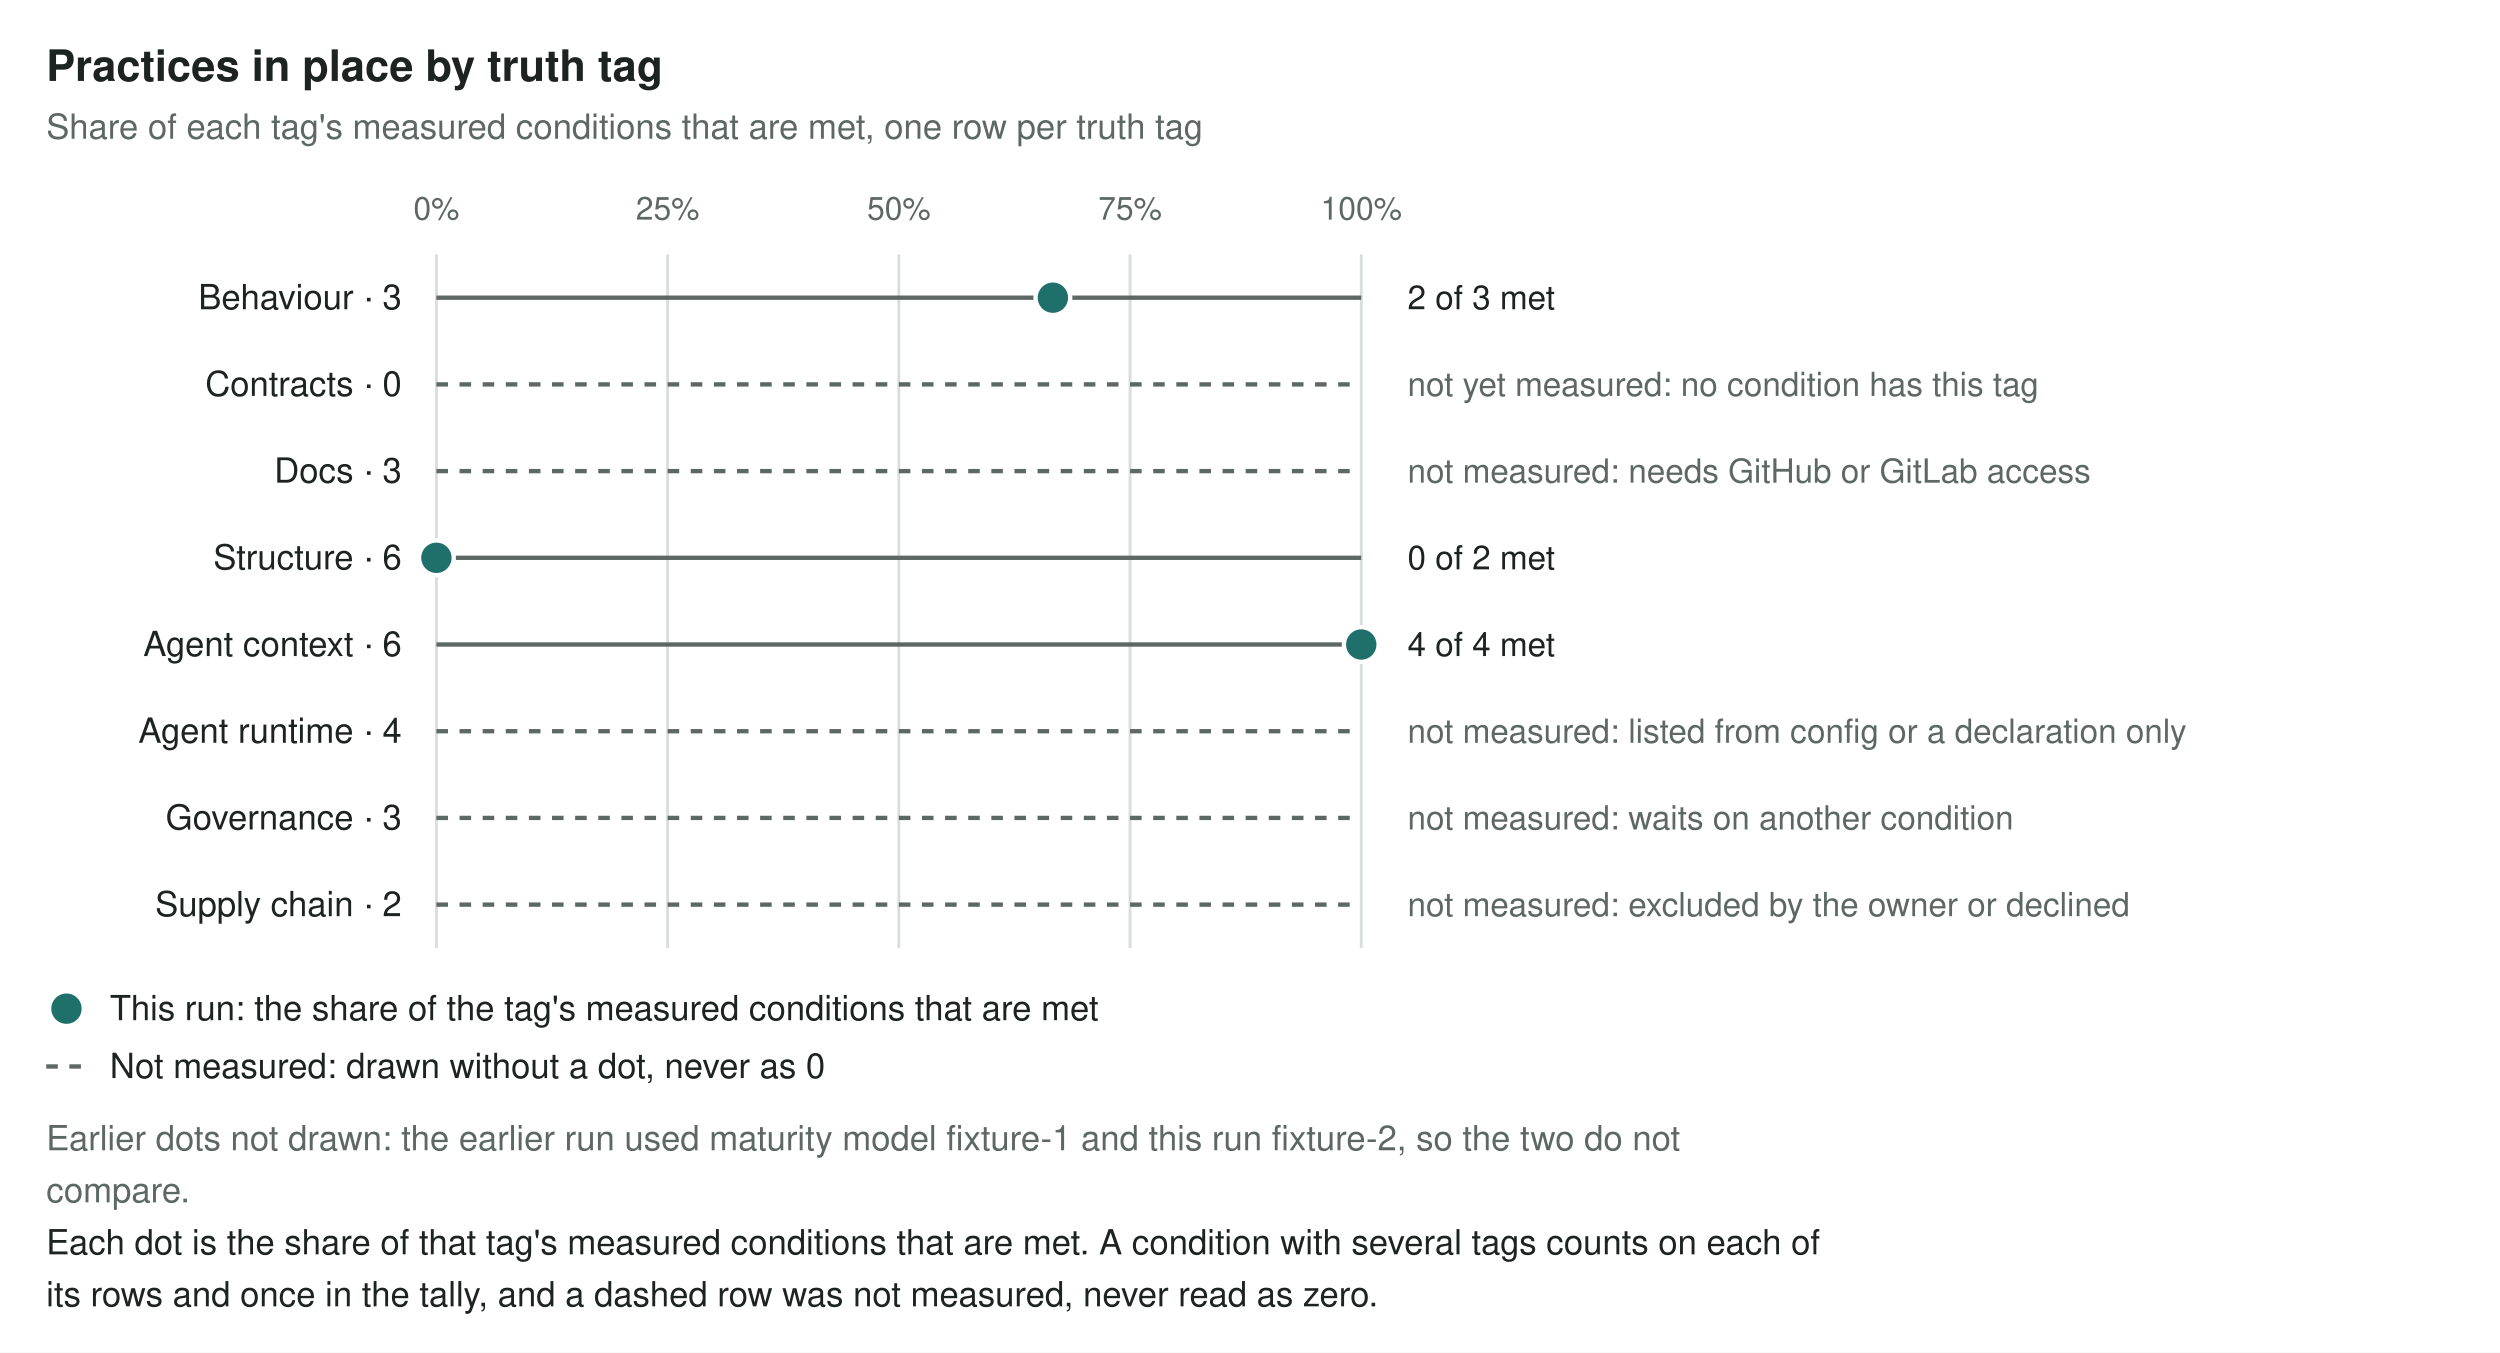
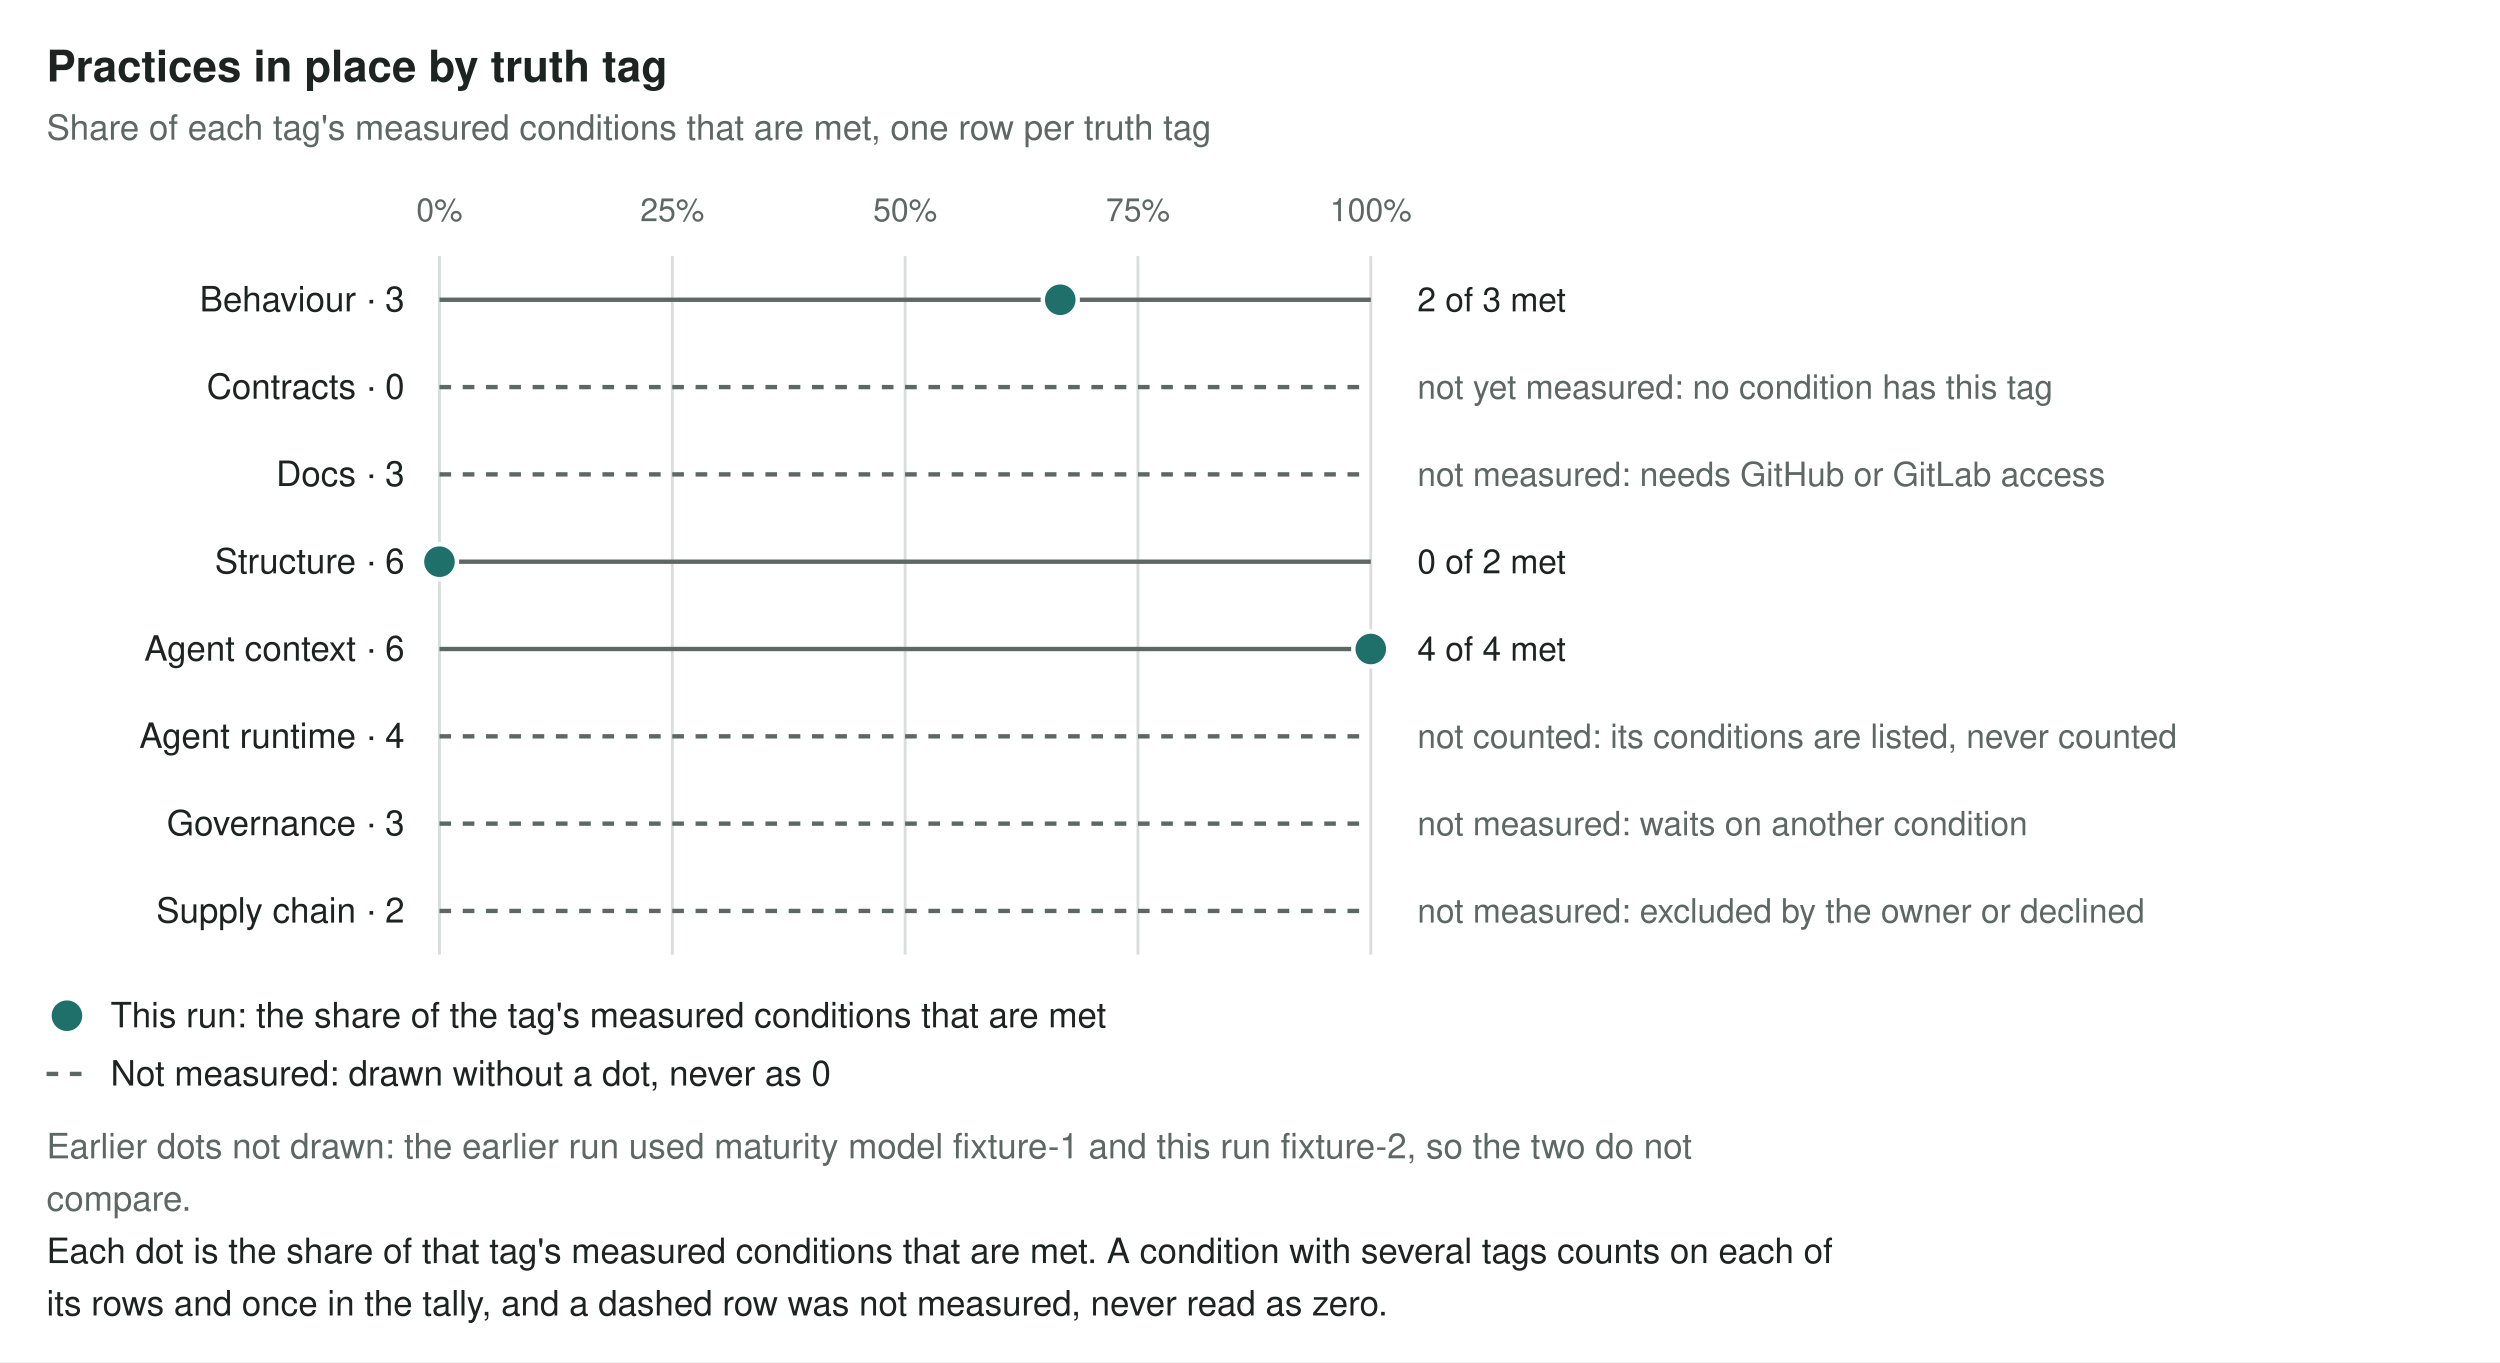
- <svg xmlns="http://www.w3.org/2000/svg" viewBox="0 0 865 468" width="865" height="468" role="img">
+ <svg xmlns="http://www.w3.org/2000/svg" viewBox="0 0 859 468" width="859" height="468" role="img">
  <style>text { font-family: -apple-system, BlinkMacSystemFont, "Segoe UI", Helvetica, Arial, sans-serif; }.t-bg,.f-bg{fill:#ffffff}.s-bg{stroke:#ffffff}.t-fg,.f-fg{fill:#1d2321}.s-fg{stroke:#1d2321}.t-muted,.f-muted{fill:#5d6763}.s-muted{stroke:#5d6763}.t-rule,.f-rule{fill:#d9dedb}.s-rule{stroke:#d9dedb}.t-accent,.f-accent{fill:#1f6f6b}.s-accent{stroke:#1f6f6b}.t-bad,.f-bad{fill:#b33a2e}.s-bad{stroke:#b33a2e}.t-warn,.f-warn{fill:#b7791f}.s-warn{stroke:#b7791f}.t-unk,.f-unk{fill:#9aa39f}.s-unk{stroke:#9aa39f}@media (prefers-color-scheme: dark){.t-bg,.f-bg{fill:#1a201e}.s-bg{stroke:#1a201e}.t-fg,.f-fg{fill:#e6ebe8}.s-fg{stroke:#e6ebe8}.t-muted,.f-muted{fill:#9aa5a0}.s-muted{stroke:#9aa5a0}.t-rule,.f-rule{fill:#2c3532}.s-rule{stroke:#2c3532}.t-accent,.f-accent{fill:#5fb8b1}.s-accent{stroke:#5fb8b1}.t-bad,.f-bad{fill:#ec7a6c}.s-bad{stroke:#ec7a6c}.t-warn,.f-warn{fill:#e0a84a}.s-warn{stroke:#e0a84a}.t-unk,.f-unk{fill:#5f6a66}.s-unk{stroke:#5f6a66}}</style>
  <defs />
-   <rect x="0" y="0" width="865" height="468" class="f-bg" />
+   <rect x="0" y="0" width="859" height="468" class="f-bg" />
  <text x="16.0" y="28.0" font-size="15" text-anchor="start" class="t-fg" font-weight="600">Practices in place by truth tag</text>
  <text x="16.0" y="48.0" font-size="12" text-anchor="start" class="t-muted">Share of each tag's measured conditions that are met, one row per truth tag</text>
  <text x="151.0" y="76.0" font-size="11" text-anchor="middle" class="t-muted">0%</text>
  <text x="231.0" y="76.0" font-size="11" text-anchor="middle" class="t-muted">25%</text>
  <text x="311.0" y="76.0" font-size="11" text-anchor="middle" class="t-muted">50%</text>
  <text x="391.0" y="76.0" font-size="11" text-anchor="middle" class="t-muted">75%</text>
  <text x="471.0" y="76.0" font-size="11" text-anchor="middle" class="t-muted">100%</text>
  <line x1="151.0" y1="88.0" x2="151.0" y2="328.0" class="s-rule" stroke-width="1" />
  <line x1="231.0" y1="88.0" x2="231.0" y2="328.0" class="s-rule" stroke-width="1" />
  <line x1="311.0" y1="88.0" x2="311.0" y2="328.0" class="s-rule" stroke-width="1" />
  <line x1="391.0" y1="88.0" x2="391.0" y2="328.0" class="s-rule" stroke-width="1" />
  <line x1="471.0" y1="88.0" x2="471.0" y2="328.0" class="s-rule" stroke-width="1" />
  <g data-tag="behaviour" data-state="share">
    <text x="139.0" y="107.0" font-size="12" text-anchor="end" class="t-fg">Behaviour · 3</text>
    <line x1="151.0" y1="103.0" x2="471.0" y2="103.0" class="s-muted" stroke-width="1.5" />
    <circle cx="364.3" cy="103.0" r="6.0" class="f-accent s-bg" stroke-width="1.5" data-mark="dot" />
    <text x="487.0" y="107.0" font-size="11.5" text-anchor="start" class="t-fg">2 of 3 met</text>
  </g>
  <g data-tag="contracts" data-state="none">
    <text x="139.0" y="137.0" font-size="12" text-anchor="end" class="t-fg">Contracts · 0</text>
    <line x1="151.0" y1="133.0" x2="471.0" y2="133.0" class="s-muted" stroke-width="1.5" stroke-dasharray="4 4" data-mark="dashed" />
    <text x="487.0" y="137.0" font-size="11.5" text-anchor="start" class="t-muted">not yet measured: no condition has this tag</text>
  </g>
  <g data-tag="docs" data-state="not_measured">
    <text x="139.0" y="167.0" font-size="12" text-anchor="end" class="t-fg">Docs · 3</text>
    <line x1="151.0" y1="163.0" x2="471.0" y2="163.0" class="s-muted" stroke-width="1.5" stroke-dasharray="4 4" data-mark="dashed" />
    <text x="487.0" y="167.0" font-size="11.5" text-anchor="start" class="t-muted">not measured: needs GitHub or GitLab access</text>
  </g>
  <g data-tag="structure" data-state="share">
    <text x="139.0" y="197.0" font-size="12" text-anchor="end" class="t-fg">Structure · 6</text>
    <line x1="151.0" y1="193.0" x2="471.0" y2="193.0" class="s-muted" stroke-width="1.5" />
    <circle cx="151.0" cy="193.0" r="6.0" class="f-accent s-bg" stroke-width="1.5" data-mark="dot" />
    <text x="487.0" y="197.0" font-size="11.5" text-anchor="start" class="t-fg">0 of 2 met</text>
  </g>
  <g data-tag="agent_context" data-state="share">
    <text x="139.0" y="227.0" font-size="12" text-anchor="end" class="t-fg">Agent context · 6</text>
    <line x1="151.0" y1="223.0" x2="471.0" y2="223.0" class="s-muted" stroke-width="1.5" />
    <circle cx="471.0" cy="223.0" r="6.0" class="f-accent s-bg" stroke-width="1.5" data-mark="dot" />
    <text x="487.0" y="227.0" font-size="11.5" text-anchor="start" class="t-fg">4 of 4 met</text>
  </g>
  <g data-tag="agent_runtime" data-state="listed">
    <text x="139.0" y="257.0" font-size="12" text-anchor="end" class="t-fg">Agent runtime · 4</text>
    <line x1="151.0" y1="253.0" x2="471.0" y2="253.0" class="s-muted" stroke-width="1.5" stroke-dasharray="4 4" data-mark="dashed" />
-     <text x="487.0" y="257.0" font-size="11.5" text-anchor="start" class="t-muted">not measured: listed from config or a declaration only</text>
+     <text x="487.0" y="257.0" font-size="11.5" text-anchor="start" class="t-muted">not counted: its conditions are listed, never counted</text>
  </g>
  <g data-tag="governance" data-state="not_measured">
    <text x="139.0" y="287.0" font-size="12" text-anchor="end" class="t-fg">Governance · 3</text>
    <line x1="151.0" y1="283.0" x2="471.0" y2="283.0" class="s-muted" stroke-width="1.5" stroke-dasharray="4 4" data-mark="dashed" />
    <text x="487.0" y="287.0" font-size="11.5" text-anchor="start" class="t-muted">not measured: waits on another condition</text>
  </g>
  <g data-tag="supply_chain" data-state="set_aside">
    <text x="139.0" y="317.0" font-size="12" text-anchor="end" class="t-fg">Supply chain · 2</text>
    <line x1="151.0" y1="313.0" x2="471.0" y2="313.0" class="s-muted" stroke-width="1.5" stroke-dasharray="4 4" data-mark="dashed" />
    <text x="487.0" y="317.0" font-size="11.5" text-anchor="start" class="t-muted">not measured: excluded by the owner or declined</text>
  </g>
  <circle cx="23.0" cy="349.0" r="6.0" class="f-accent s-bg" stroke-width="1.5" />
  <text x="38.0" y="353.0" font-size="12" text-anchor="start" class="t-fg">This run: the share of the tag's measured conditions that are met</text>
  <line x1="16.0" y1="369.0" x2="30.0" y2="369.0" class="s-muted" stroke-width="1.5" stroke-dasharray="4 4" />
  <text x="38.0" y="373.0" font-size="12" text-anchor="start" class="t-fg">Not measured: drawn without a dot, never as 0</text>
  <text x="16.0" y="398.0" font-size="12" text-anchor="start" class="t-muted">Earlier dots not drawn: the earlier run used maturity model fixture-1 and this run fixture-2, so the two do not</text>
  <text x="16.0" y="416.0" font-size="12" text-anchor="start" class="t-muted">compare.</text>
  <text x="16.0" y="434.0" font-size="12" text-anchor="start" class="t-fg">Each dot is the share of that tag's measured conditions that are met. A condition with several tags counts on each of</text>
  <text x="16.0" y="452.0" font-size="12" text-anchor="start" class="t-fg">its rows and once in the tally, and a dashed row was not measured, never read as zero.</text>
</svg>
